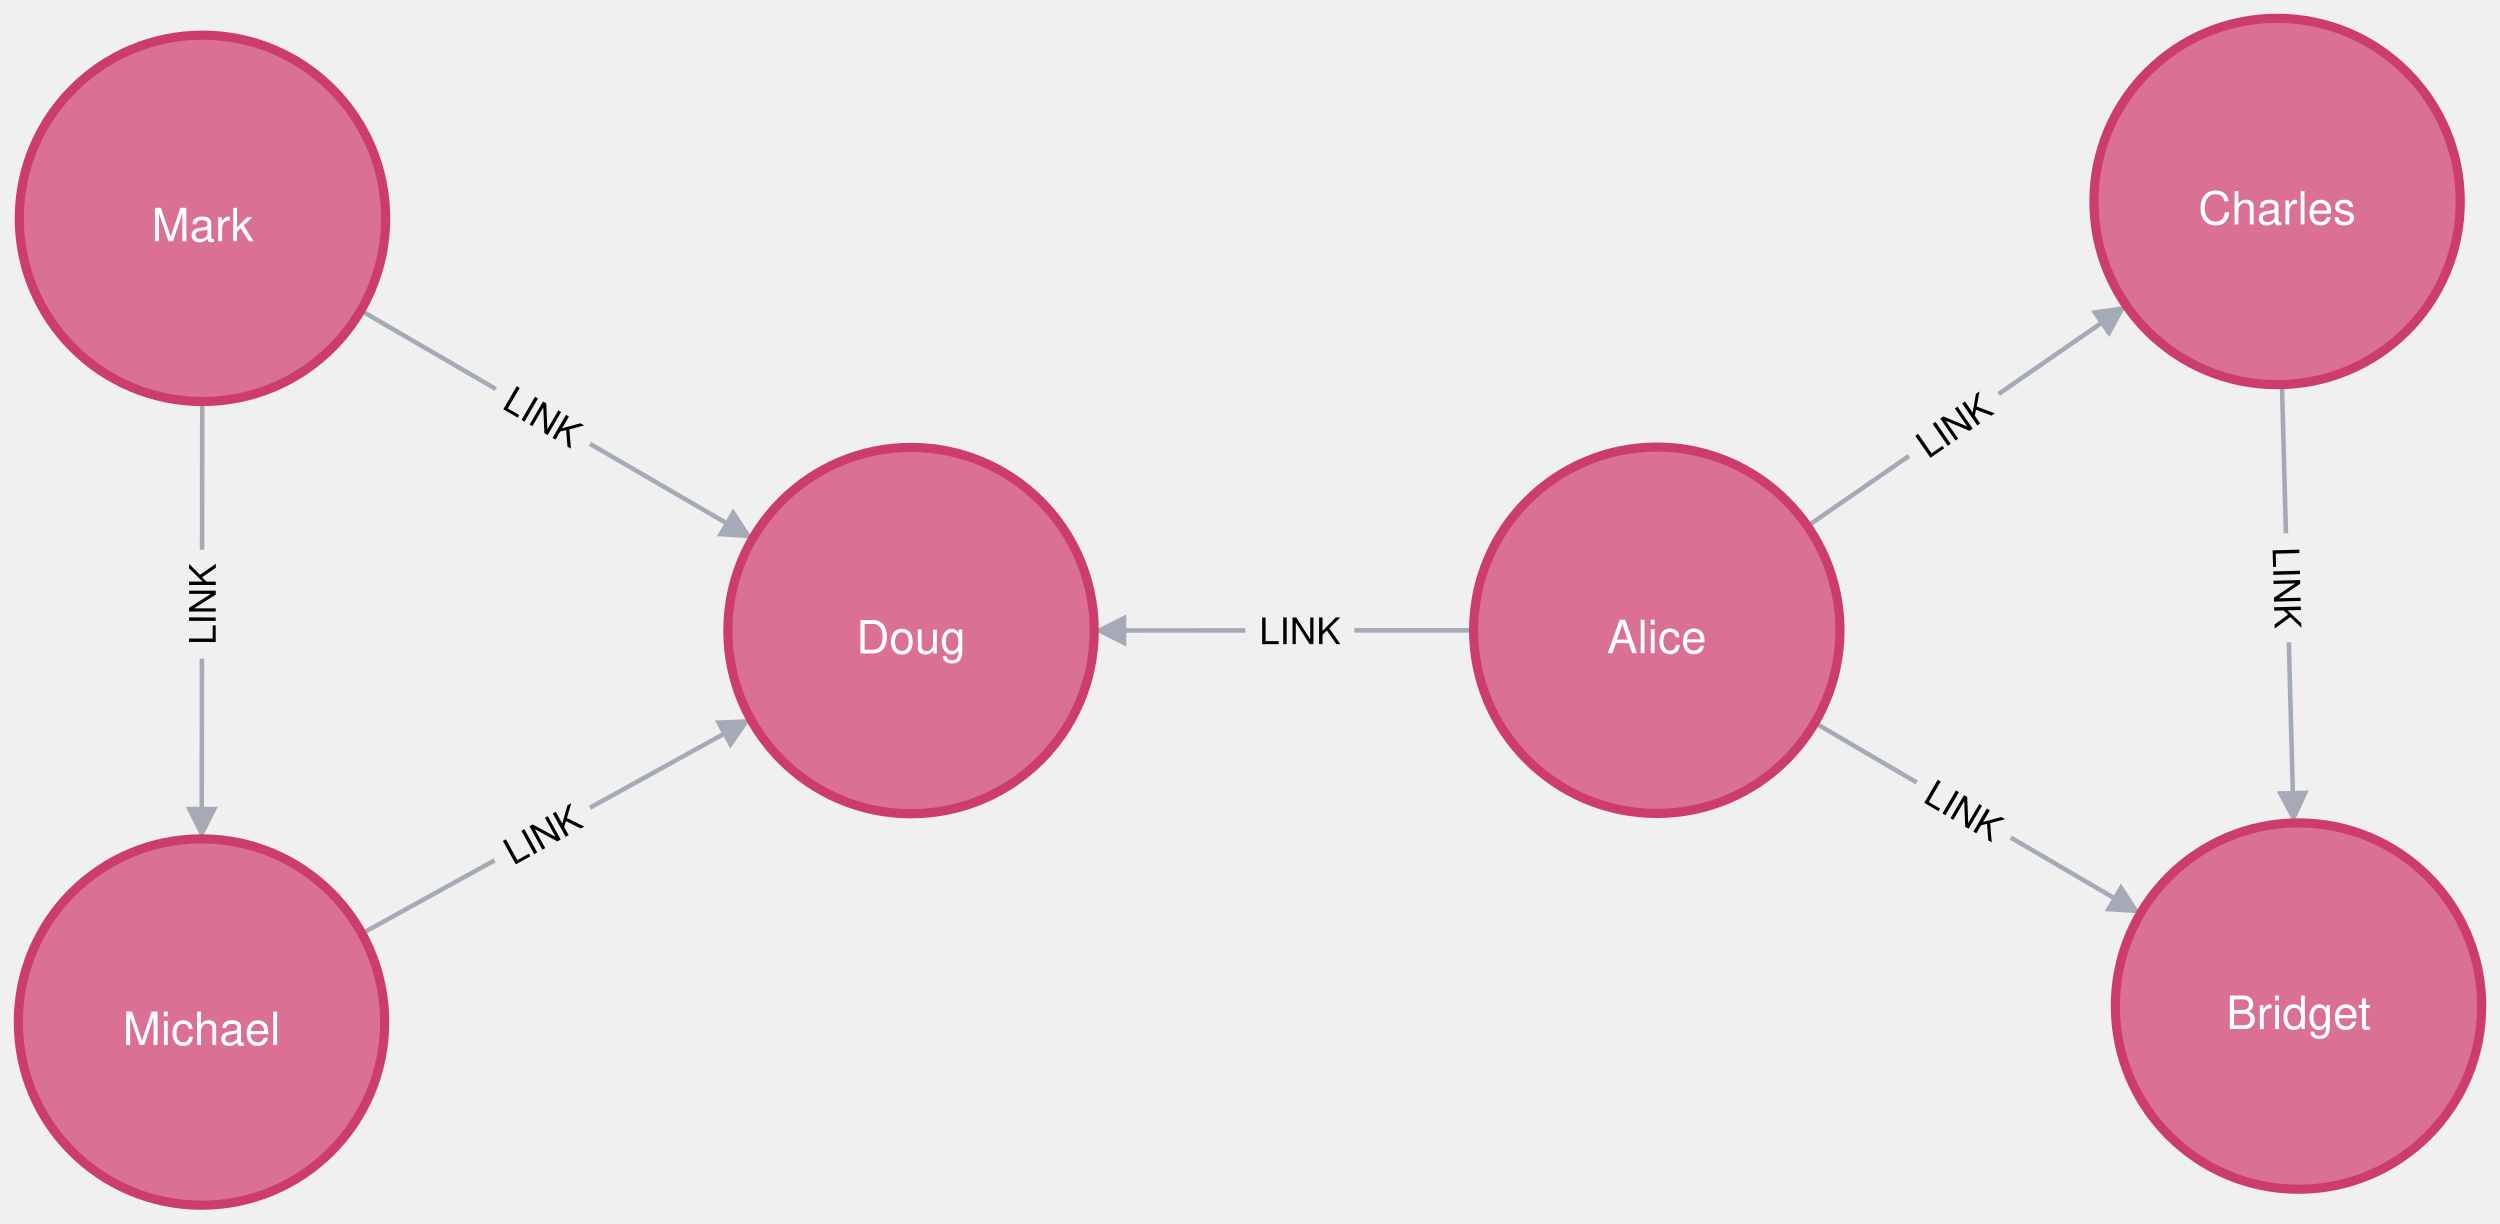
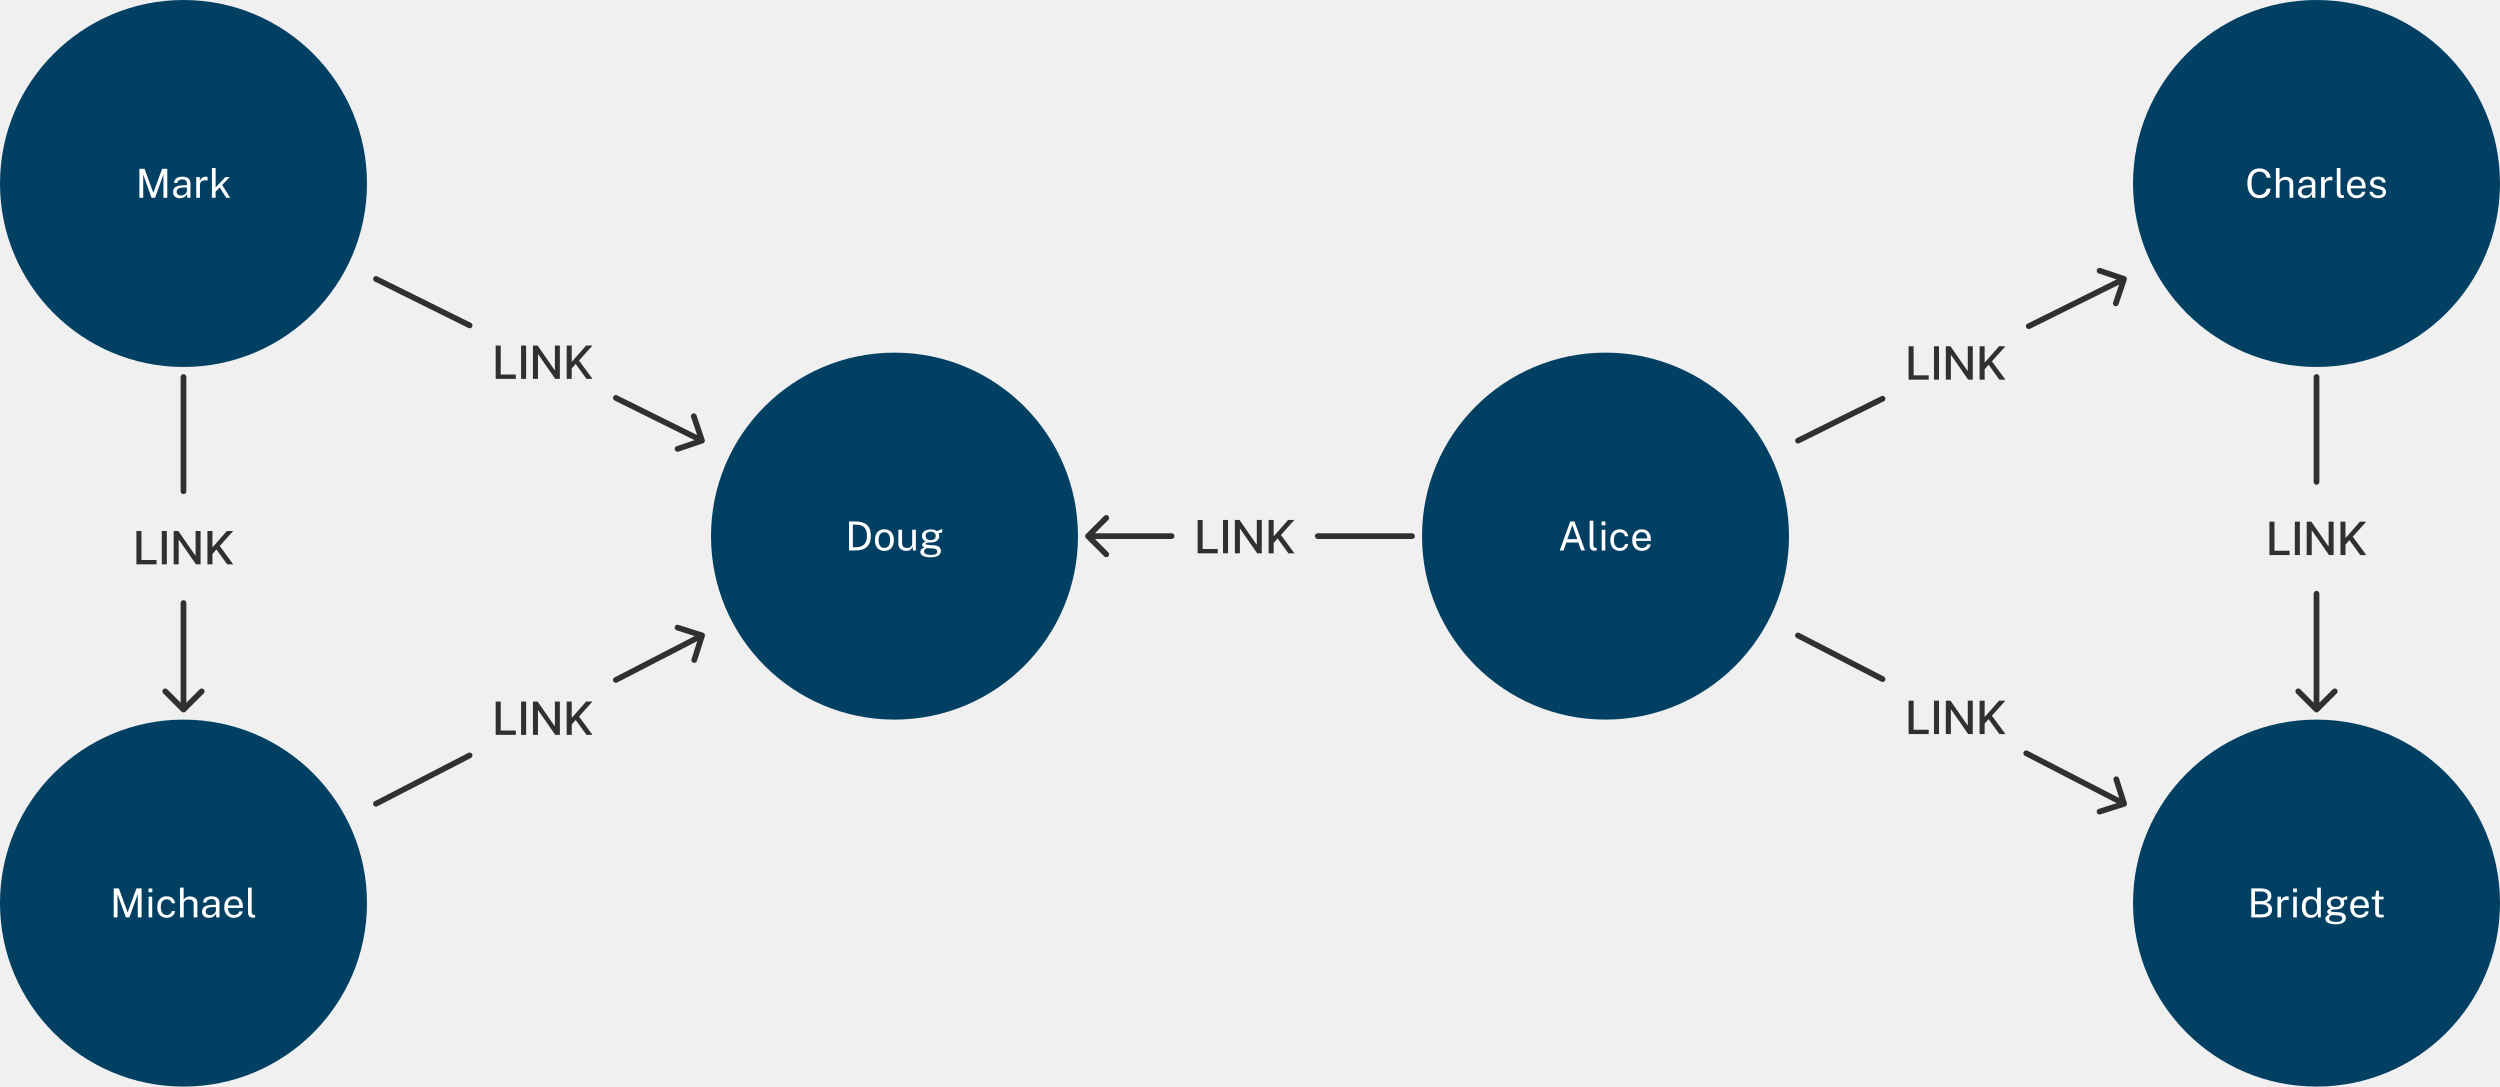
- <svg xmlns="http://www.w3.org/2000/svg" width="545.931" height="267.185" viewBox="-349.132 -118.636 545.931 267.185">
-   <g class="layer relationships">
-     <g class="relationship" transform="translate(12.6634 18.99696) rotate(390.354)">
-       <path class="b-outline" fill="#A5ABB6" stroke="none" d="M 40 0.5 L 65.806 0.5 L 65.806 -0.5 L 40 -0.5 Z M 89.591 0.5 L 115.397 0.5 L 115.397 3.5 L 122.397 0 L 115.397 -3.5 L 115.397 -0.5 L 89.591 -0.5 Z" />
-       <text text-anchor="middle" pointer-events="none" font-size="8px" fill="#000000" x="77.698" y="3" font-family="Helvetica Neue, Helvetica, Arial, sans-serif">LINK</text>
-     </g>
-     <g class="relationship" transform="translate(12.6634 18.99696) rotate(325.3464)">
-       <path class="b-outline" fill="#A5ABB6" stroke="none" d="M 40 0.5 L 66.942 0.5 L 66.942 -0.5 L 40 -0.5 Z M 90.727 0.5 L 117.669 0.5 L 117.669 3.5 L 124.669 0 L 117.669 -3.5 L 117.669 -0.5 L 90.727 -0.5 Z" />
-       <text text-anchor="middle" pointer-events="none" font-size="8px" fill="#000000" x="78.835" y="3" font-family="Helvetica Neue, Helvetica, Arial, sans-serif">LINK</text>
-     </g>
-     <g class="relationship" transform="translate(148.121 -74.63627) rotate(448.4749)">
-       <path class="b-outline" fill="#A5ABB6" stroke="none" d="M 40 0.5 L 72.488 0.5 L 72.488 -0.5 L 40 -0.5 Z M 96.273 0.5 L 128.761 0.5 L 128.761 3.5 L 135.761 0 L 128.761 -3.5 L 128.761 -0.5 L 96.273 -0.5 Z" />
-       <text text-anchor="middle" pointer-events="none" font-size="8px" fill="#000000" x="84.381" y="3" font-family="Helvetica Neue, Helvetica, Arial, sans-serif">LINK</text>
-     </g>
-     <g class="relationship" transform="translate(12.6634 18.99696) rotate(539.9765)">
-       <path class="b-outline" fill="#A5ABB6" stroke="none" d="M 40 0.5 L 66.032 0.5 L 66.032 -0.5 L 40 -0.5 Z M 89.817 0.5 L 115.849 0.5 L 115.849 3.5 L 122.849 0 L 115.849 -3.5 L 115.849 -0.5 L 89.817 -0.5 Z" />
-       <text text-anchor="middle" pointer-events="none" font-size="8px" fill="#000000" x="77.925" y="3" transform="rotate(180 77.92456 0)" font-family="Helvetica Neue, Helvetica, Arial, sans-serif">LINK</text>
-     </g>
-     <g class="relationship" transform="translate(-304.9166 -70.95548) rotate(390.19)">
-       <path class="b-outline" fill="#A5ABB6" stroke="none" d="M 40 0.5 L 74.113 0.5 L 74.113 -0.5 L 40 -0.5 Z M 97.898 0.5 L 132.012 0.5 L 132.012 3.5 L 139.012 0 L 132.012 -3.5 L 132.012 -0.5 L 97.898 -0.5 Z" />
-       <text text-anchor="middle" pointer-events="none" font-size="8px" fill="#000000" x="86.006" y="3" font-family="Helvetica Neue, Helvetica, Arial, sans-serif">LINK</text>
-     </g>
-     <g class="relationship" transform="translate(-304.9166 -70.95548) rotate(450.0705)">
-       <path class="b-outline" fill="#A5ABB6" stroke="none" d="M 40 0.5 L 72.36 0.5 L 72.36 -0.5 L 40 -0.5 Z M 96.145 0.5 L 128.505 0.5 L 128.505 3.5 L 135.505 0 L 128.505 -3.5 L 128.505 -0.5 L 96.145 -0.5 Z" />
-       <text text-anchor="middle" pointer-events="none" font-size="8px" fill="#000000" x="84.252" y="3" transform="rotate(180 84.25241 0)" font-family="Helvetica Neue, Helvetica, Arial, sans-serif">LINK</text>
-     </g>
-     <g class="relationship" transform="translate(-305.1324 104.5492) rotate(331.1141)">
-       <path class="b-outline" fill="#A5ABB6" stroke="none" d="M 40 0.5 L 73.089 0.5 L 73.089 -0.5 L 40 -0.5 Z M 96.875 0.5 L 129.964 0.5 L 129.964 3.5 L 136.964 0 L 129.964 -3.5 L 129.964 -0.5 L 96.875 -0.5 Z" />
-       <text text-anchor="middle" pointer-events="none" font-size="8px" fill="#000000" x="84.982" y="3" font-family="Helvetica Neue, Helvetica, Arial, sans-serif">LINK</text>
-     </g>
-   </g>
-   <g class="layer nodes">
-     <g class="node" aria-label="graph-node0" transform="translate(12.6634,18.99696)">
-       <circle class="b-outline" cx="0" cy="0" r="40" fill="#DA7194" stroke="#cc3c6c" stroke-width="2px" />
-       <text class="caption" text-anchor="middle" pointer-events="none" x="0" y="5" font-size="10px" fill="#FFFFFF" font-family="Helvetica Neue, Helvetica, Arial, sans-serif"> Alice</text>
-     </g>
-     <g class="node" aria-label="graph-node1" transform="translate(152.7987,101.0628)">
-       <circle class="b-outline" cx="0" cy="0" r="40" fill="#DA7194" stroke="#cc3c6c" stroke-width="2px" />
-       <text class="caption" text-anchor="middle" pointer-events="none" x="0" y="5" font-size="10px" fill="#FFFFFF" font-family="Helvetica Neue, Helvetica, Arial, sans-serif"> Bridget</text>
-     </g>
-     <g class="node" aria-label="graph-node2" transform="translate(148.121,-74.63627)">
-       <circle class="b-outline" cx="0" cy="0" r="40" fill="#DA7194" stroke="#cc3c6c" stroke-width="2px" />
-       <text class="caption" text-anchor="middle" pointer-events="none" x="0" y="5" font-size="10px" fill="#FFFFFF" font-family="Helvetica Neue, Helvetica, Arial, sans-serif"> Charles</text>
-     </g>
-     <g class="node" aria-label="graph-node3" transform="translate(-150.1857,19.06387)">
-       <circle class="b-outline" cx="0" cy="0" r="40" fill="#DA7194" stroke="#cc3c6c" stroke-width="2px" />
-       <text class="caption" text-anchor="middle" pointer-events="none" x="0" y="5" font-size="10px" fill="#FFFFFF" font-family="Helvetica Neue, Helvetica, Arial, sans-serif"> Doug</text>
-     </g>
-     <g class="node" aria-label="graph-node4" transform="translate(-304.9166,-70.95548)">
-       <circle class="b-outline" cx="0" cy="0" r="40" fill="#DA7194" stroke="#cc3c6c" stroke-width="2px" />
-       <text class="caption" text-anchor="middle" pointer-events="none" x="0" y="5" font-size="10px" fill="#FFFFFF" font-family="Helvetica Neue, Helvetica, Arial, sans-serif"> Mark</text>
-     </g>
-     <g class="node" aria-label="graph-node5" transform="translate(-305.1324,104.5492)">
-       <circle class="b-outline" cx="0" cy="0" r="40" fill="#DA7194" stroke="#cc3c6c" stroke-width="2px" />
-       <text class="caption" text-anchor="middle" pointer-events="none" x="0" y="5" font-size="10px" fill="#FFFFFF" font-family="Helvetica Neue, Helvetica, Arial, sans-serif"> Michael</text>
-     </g>
-   </g>
+ <svg xmlns="http://www.w3.org/2000/svg" width="872" height="379" viewBox="0 0 872 379" fill="none">
+   <path d="M248 187C248 151.654 276.654 123 312 123C347.346 123 376 151.654 376 187C376 222.346 347.346 251 312 251C276.654 251 248 222.346 248 187Z" fill="#014063" />
+   <path d="M296.138 192V181.878C296.17 181.878 296.268 181.88 296.432 181.885C296.6 181.885 296.803 181.885 297.041 181.885C297.279 181.88 297.526 181.88 297.783 181.885C298.039 181.885 298.275 181.887 298.49 181.892C299.731 181.911 300.737 182.114 301.507 182.501C302.281 182.884 302.848 183.441 303.208 184.174C303.572 184.907 303.754 185.807 303.754 186.876C303.754 187.996 303.558 188.936 303.166 189.697C302.778 190.458 302.186 191.032 301.388 191.419C300.594 191.806 299.584 192 298.357 192H296.138ZM297.468 190.887H298.357C299.192 190.887 299.911 190.759 300.513 190.502C301.115 190.241 301.577 189.818 301.899 189.235C302.225 188.652 302.389 187.872 302.389 186.897C302.389 185.922 302.23 185.149 301.913 184.58C301.6 184.011 301.147 183.605 300.555 183.362C299.962 183.115 299.248 182.991 298.413 182.991H297.468V190.887ZM308.477 192.14C307.809 192.14 307.226 191.998 306.727 191.713C306.232 191.424 305.847 191.001 305.572 190.446C305.296 189.891 305.159 189.212 305.159 188.409C305.159 187.653 305.287 186.99 305.544 186.421C305.8 185.852 306.176 185.411 306.671 185.098C307.165 184.781 307.77 184.622 308.484 184.622C309.151 184.622 309.73 184.769 310.22 185.063C310.71 185.352 311.09 185.779 311.361 186.344C311.636 186.909 311.774 187.597 311.774 188.409C311.774 189.146 311.648 189.795 311.396 190.355C311.144 190.915 310.773 191.354 310.283 191.671C309.797 191.984 309.195 192.14 308.477 192.14ZM308.484 191.118C308.913 191.118 309.277 191.008 309.576 190.789C309.874 190.57 310.101 190.255 310.255 189.844C310.413 189.433 310.493 188.946 310.493 188.381C310.493 187.863 310.423 187.399 310.283 186.988C310.147 186.573 309.933 186.244 309.639 186.001C309.345 185.758 308.96 185.637 308.484 185.637C308.045 185.637 307.674 185.747 307.371 185.966C307.067 186.181 306.836 186.493 306.678 186.904C306.524 187.315 306.447 187.807 306.447 188.381C306.447 188.89 306.514 189.352 306.65 189.767C306.79 190.182 307.009 190.511 307.308 190.754C307.611 190.997 308.003 191.118 308.484 191.118ZM316.127 192.14C315.749 192.135 315.392 192.082 315.056 191.979C314.725 191.872 314.431 191.715 314.174 191.51C313.918 191.305 313.715 191.05 313.565 190.747C313.421 190.439 313.348 190.082 313.348 189.676V184.762H314.643V189.543C314.643 190.014 314.788 190.397 315.077 190.691C315.371 190.985 315.812 191.132 316.4 191.132C316.932 191.132 317.359 190.994 317.681 190.719C318.008 190.439 318.171 190.024 318.171 189.473V184.762H319.459V192H318.43L318.297 190.614C318.209 190.978 318.057 191.272 317.842 191.496C317.632 191.72 317.378 191.886 317.079 191.993C316.785 192.096 316.468 192.145 316.127 192.14ZM324.62 194.394C323.486 194.394 322.602 194.228 321.967 193.897C321.333 193.57 321.015 193.101 321.015 192.49C321.015 192.229 321.076 192.007 321.197 191.825C321.319 191.638 321.463 191.484 321.631 191.363C321.799 191.242 321.956 191.146 322.1 191.076C322.245 191.001 322.341 190.948 322.387 190.915C322.303 190.868 322.203 190.81 322.086 190.74C321.97 190.67 321.865 190.577 321.771 190.46C321.683 190.343 321.638 190.192 321.638 190.005C321.638 189.776 321.746 189.566 321.96 189.375C322.175 189.184 322.495 189.041 322.919 188.948C322.495 188.733 322.163 188.449 321.925 188.094C321.687 187.739 321.568 187.354 321.568 186.939C321.568 186.472 321.694 186.066 321.946 185.721C322.198 185.376 322.56 185.112 323.031 184.93C323.503 184.743 324.065 184.65 324.718 184.65C325.19 184.65 325.584 184.706 325.901 184.818C326.223 184.925 326.522 185.079 326.797 185.28C326.872 185.247 326.991 185.198 327.154 185.133C327.318 185.063 327.495 184.988 327.686 184.909C327.882 184.83 328.064 184.755 328.232 184.685C328.405 184.61 328.543 184.554 328.645 184.517L328.638 185.714L327.371 185.952C327.446 186.101 327.504 186.265 327.546 186.442C327.588 186.619 327.609 186.785 327.609 186.939C327.609 187.364 327.497 187.749 327.273 188.094C327.054 188.439 326.72 188.715 326.272 188.92C325.824 189.125 325.264 189.228 324.592 189.228C324.536 189.228 324.464 189.228 324.375 189.228C324.291 189.223 324.219 189.219 324.158 189.214C323.664 189.228 323.323 189.284 323.136 189.382C322.954 189.475 322.863 189.58 322.863 189.697C322.863 189.832 322.968 189.926 323.178 189.977C323.388 190.028 323.743 190.073 324.242 190.11C324.424 190.119 324.648 190.131 324.914 190.145C325.185 190.159 325.486 190.178 325.817 190.201C326.573 190.248 327.157 190.441 327.567 190.782C327.978 191.123 328.183 191.582 328.183 192.161C328.183 192.819 327.889 193.356 327.301 193.771C326.718 194.186 325.824 194.394 324.62 194.394ZM324.851 193.561C325.519 193.561 326.03 193.461 326.384 193.26C326.744 193.059 326.923 192.756 326.923 192.35C326.923 192.061 326.814 191.825 326.594 191.643C326.375 191.456 326.044 191.349 325.6 191.321L323.57 191.188C323.388 191.179 323.199 191.225 323.003 191.328C322.807 191.426 322.642 191.564 322.506 191.741C322.371 191.918 322.303 192.119 322.303 192.343C322.303 192.726 322.511 193.024 322.926 193.239C323.342 193.454 323.983 193.561 324.851 193.561ZM324.634 188.395C325.152 188.395 325.57 188.274 325.887 188.031C326.209 187.788 326.37 187.429 326.37 186.953C326.37 186.463 326.209 186.09 325.887 185.833C325.57 185.576 325.152 185.448 324.634 185.448C324.102 185.448 323.673 185.579 323.346 185.84C323.024 186.097 322.863 186.468 322.863 186.953C322.863 187.41 323.017 187.765 323.325 188.017C323.638 188.269 324.074 188.395 324.634 188.395Z" fill="white" />
+   <path d="M496 187C496 151.654 524.654 123 560 123C595.346 123 624 151.654 624 187C624 222.346 595.346 251 560 251C524.654 251 496 222.346 496 187Z" fill="#014063" />
+   <path d="M544.045 192L547.706 181.878H549.169L552.83 192H551.507L550.513 189.228H546.362L545.361 192H544.045ZM546.705 188.038H550.156L548.434 183.145L546.705 188.038ZM556.301 192.091C555.909 192.091 555.592 192.037 555.349 191.93C555.111 191.823 554.927 191.678 554.796 191.496C554.67 191.314 554.584 191.106 554.537 190.873C554.495 190.635 554.474 190.39 554.474 190.138V181.598H555.748V190.012C555.748 190.376 555.818 190.649 555.958 190.831C556.103 191.013 556.304 191.113 556.56 191.132L556.952 191.139V191.979C556.845 192.012 556.733 192.037 556.616 192.056C556.5 192.079 556.395 192.091 556.301 192.091ZM558.679 192V184.762H559.932V192H558.679ZM558.644 183.229V181.885H559.967V183.229H558.644ZM565.015 192.14C564.362 192.14 563.783 191.998 563.279 191.713C562.78 191.428 562.388 191.008 562.103 190.453C561.823 189.898 561.683 189.216 561.683 188.409C561.683 187.653 561.812 186.993 562.068 186.428C562.33 185.859 562.708 185.415 563.202 185.098C563.702 184.781 564.306 184.622 565.015 184.622C565.533 184.622 565.998 184.722 566.408 184.923C566.824 185.119 567.164 185.399 567.43 185.763C567.696 186.127 567.86 186.556 567.92 187.051H566.772C566.73 186.799 566.632 186.568 566.478 186.358C566.329 186.148 566.131 185.98 565.883 185.854C565.641 185.728 565.354 185.665 565.022 185.665C564.402 185.665 563.895 185.889 563.503 186.337C563.116 186.785 562.922 187.471 562.922 188.395C562.922 189.23 563.1 189.9 563.454 190.404C563.814 190.903 564.341 191.153 565.036 191.153C565.368 191.153 565.657 191.09 565.904 190.964C566.152 190.833 566.35 190.663 566.499 190.453C566.649 190.238 566.744 190.01 566.786 189.767H567.913C567.853 190.252 567.687 190.672 567.416 191.027C567.15 191.382 566.81 191.657 566.394 191.853C565.984 192.044 565.524 192.14 565.015 192.14ZM572.736 192.14C572.064 192.14 571.472 191.993 570.958 191.699C570.445 191.405 570.044 190.983 569.754 190.432C569.465 189.881 569.32 189.221 569.32 188.451C569.32 187.69 569.451 187.023 569.712 186.449C569.974 185.875 570.352 185.427 570.846 185.105C571.346 184.783 571.945 184.622 572.645 184.622C573.327 184.622 573.903 184.769 574.374 185.063C574.846 185.357 575.203 185.772 575.445 186.309C575.693 186.841 575.816 187.473 575.816 188.206V188.682H570.629C570.629 189.139 570.704 189.555 570.853 189.928C571.007 190.297 571.238 190.591 571.546 190.81C571.854 191.029 572.244 191.139 572.715 191.139C573.177 191.139 573.574 191.032 573.905 190.817C574.241 190.602 574.456 190.292 574.549 189.886H575.767C575.683 190.376 575.487 190.789 575.179 191.125C574.876 191.461 574.51 191.715 574.08 191.888C573.656 192.056 573.208 192.14 572.736 192.14ZM570.636 187.807H574.57C574.57 187.392 574.5 187.018 574.36 186.687C574.22 186.351 574.006 186.087 573.716 185.896C573.432 185.7 573.072 185.602 572.638 185.602C572.186 185.602 571.81 185.712 571.511 185.931C571.213 186.146 570.991 186.423 570.846 186.764C570.702 187.1 570.632 187.448 570.636 187.807Z" fill="white" />
+   <path d="M492.5 188C493.052 188 493.5 187.552 493.5 187C493.5 186.448 493.052 186 492.5 186V187V188ZM459.647 186C459.095 186 458.647 186.448 458.647 187C458.647 187.552 459.095 188 459.647 188V187V186ZM408.647 188C409.199 188 409.647 187.552 409.647 187C409.647 186.448 409.199 186 408.647 186V187V188ZM378.793 186.293C378.402 186.683 378.402 187.317 378.793 187.707L385.157 194.071C385.547 194.462 386.181 194.462 386.571 194.071C386.962 193.681 386.962 193.047 386.571 192.657L380.914 187L386.571 181.343C386.962 180.953 386.962 180.319 386.571 179.929C386.181 179.538 385.547 179.538 385.157 179.929L378.793 186.293ZM492.5 187V186H459.647V187V188H492.5V187ZM408.647 187V186H379.5V187V188H408.647V187Z" fill="black" fill-opacity="0.8" />
+   <path d="M417.728 193V181.364H419.484V191.489H424.757V193H417.728ZM428.339 181.364V193H426.584V181.364H428.339ZM440.112 181.364V193H438.499L432.584 184.466H432.476V193H430.72V181.364H432.345L438.266 189.909H438.374V181.364H440.112ZM442.497 193V181.364H444.253V186.92H444.395L449.276 181.364H451.486L446.793 186.602L451.503 193H449.389L445.628 187.801L444.253 189.381V193H442.497Z" fill="black" fill-opacity="0.8" />
+   <path d="M744 315C744 279.654 772.654 251 808 251C843.346 251 872 279.654 872 315C872 350.346 843.346 379 808 379C772.654 379 744 350.346 744 315Z" fill="#014063" />
+   <path d="M785.247 320V309.878H788.502C789.734 309.878 790.665 310.104 791.295 310.557C791.93 311.01 792.247 311.663 792.247 312.517C792.247 313.054 792.107 313.513 791.827 313.896C791.552 314.279 791.066 314.594 790.371 314.841C790.768 314.925 791.101 315.046 791.372 315.205C791.647 315.364 791.867 315.55 792.03 315.765C792.198 315.975 792.317 316.208 792.387 316.465C792.462 316.722 792.499 316.992 792.499 317.277C792.499 318.192 792.172 318.875 791.519 319.328C790.87 319.776 789.9 320 788.607 320H785.247ZM786.542 318.922H788.593C789.438 318.922 790.079 318.784 790.518 318.509C790.961 318.229 791.183 317.8 791.183 317.221C791.183 316.796 791.073 316.453 790.854 316.192C790.639 315.926 790.348 315.732 789.979 315.611C789.61 315.49 789.2 315.429 788.747 315.429H786.542V318.922ZM786.542 314.33H788.747C789.013 314.33 789.277 314.304 789.538 314.253C789.799 314.202 790.04 314.113 790.259 313.987C790.478 313.861 790.656 313.693 790.791 313.483C790.926 313.268 790.994 313 790.994 312.678C790.994 312.09 790.768 311.656 790.315 311.376C789.867 311.091 789.284 310.949 788.565 310.949H786.542V314.33ZM794.374 320V312.762H795.606V314.155C795.727 313.81 795.897 313.525 796.117 313.301C796.336 313.072 796.586 312.902 796.866 312.79C797.15 312.678 797.444 312.622 797.748 312.622C797.855 312.622 797.96 312.629 798.063 312.643C798.165 312.657 798.245 312.68 798.301 312.713V313.966C798.231 313.933 798.14 313.912 798.028 313.903C797.92 313.889 797.829 313.882 797.755 313.882C797.465 313.863 797.195 313.882 796.943 313.938C796.691 313.989 796.469 314.08 796.278 314.211C796.086 314.342 795.935 314.514 795.823 314.729C795.715 314.939 795.662 315.196 795.662 315.499V320H794.374ZM799.877 320V312.762H801.13V320H799.877ZM799.842 311.229V309.885H801.165V311.229H799.842ZM805.94 320.14C804.998 320.14 804.251 319.818 803.7 319.174C803.154 318.53 802.881 317.59 802.881 316.353C802.881 315.602 802.991 314.946 803.21 314.386C803.43 313.826 803.759 313.392 804.197 313.084C804.636 312.776 805.182 312.622 805.835 312.622C806.185 312.622 806.493 312.666 806.759 312.755C807.025 312.844 807.256 312.956 807.452 313.091C807.648 313.226 807.807 313.366 807.928 313.511C808.054 313.656 808.148 313.789 808.208 313.91V309.598H809.517V320H808.523L808.383 318.516C808.337 318.656 808.262 318.819 808.159 319.006C808.057 319.188 807.912 319.368 807.725 319.545C807.543 319.718 807.305 319.86 807.011 319.972C806.717 320.084 806.36 320.14 805.94 320.14ZM806.171 319.146C806.899 319.146 807.42 318.924 807.732 318.481C808.05 318.033 808.208 317.303 808.208 316.29C808.204 315.725 808.134 315.245 807.998 314.848C807.863 314.451 807.648 314.15 807.354 313.945C807.065 313.735 806.678 313.63 806.192 313.63C805.6 313.63 805.117 313.842 804.743 314.267C804.37 314.692 804.183 315.366 804.183 316.29C804.183 317.195 804.351 317.898 804.687 318.397C805.023 318.896 805.518 319.146 806.171 319.146ZM814.687 322.394C813.553 322.394 812.668 322.228 812.034 321.897C811.399 321.57 811.082 321.101 811.082 320.49C811.082 320.229 811.142 320.007 811.264 319.825C811.385 319.638 811.53 319.484 811.698 319.363C811.866 319.242 812.022 319.146 812.167 319.076C812.311 319.001 812.407 318.948 812.454 318.915C812.37 318.868 812.269 318.81 812.153 318.74C812.036 318.67 811.931 318.577 811.838 318.46C811.749 318.343 811.705 318.192 811.705 318.005C811.705 317.776 811.812 317.566 812.027 317.375C812.241 317.184 812.561 317.041 812.986 316.948C812.561 316.733 812.23 316.449 811.992 316.094C811.754 315.739 811.635 315.354 811.635 314.939C811.635 314.472 811.761 314.066 812.013 313.721C812.265 313.376 812.626 313.112 813.098 312.93C813.569 312.743 814.131 312.65 814.785 312.65C815.256 312.65 815.65 312.706 815.968 312.818C816.29 312.925 816.588 313.079 816.864 313.28C816.938 313.247 817.057 313.198 817.221 313.133C817.384 313.063 817.561 312.988 817.753 312.909C817.949 312.83 818.131 312.755 818.299 312.685C818.471 312.61 818.609 312.554 818.712 312.517L818.705 313.714L817.438 313.952C817.512 314.101 817.571 314.265 817.613 314.442C817.655 314.619 817.676 314.785 817.676 314.939C817.676 315.364 817.564 315.749 817.34 316.094C817.12 316.439 816.787 316.715 816.339 316.92C815.891 317.125 815.331 317.228 814.659 317.228C814.603 317.228 814.53 317.228 814.442 317.228C814.358 317.223 814.285 317.219 814.225 317.214C813.73 317.228 813.389 317.284 813.203 317.382C813.021 317.475 812.93 317.58 812.93 317.697C812.93 317.832 813.035 317.926 813.245 317.977C813.455 318.028 813.809 318.073 814.309 318.11C814.491 318.119 814.715 318.131 814.981 318.145C815.251 318.159 815.552 318.178 815.884 318.201C816.64 318.248 817.223 318.441 817.634 318.782C818.044 319.123 818.25 319.582 818.25 320.161C818.25 320.819 817.956 321.356 817.368 321.771C816.784 322.186 815.891 322.394 814.687 322.394ZM814.918 321.561C815.585 321.561 816.096 321.461 816.451 321.26C816.81 321.059 816.99 320.756 816.99 320.35C816.99 320.061 816.88 319.825 816.661 319.643C816.441 319.456 816.11 319.349 815.667 319.321L813.637 319.188C813.455 319.179 813.266 319.225 813.07 319.328C812.874 319.426 812.708 319.564 812.573 319.741C812.437 319.918 812.37 320.119 812.37 320.343C812.37 320.726 812.577 321.024 812.993 321.239C813.408 321.454 814.05 321.561 814.918 321.561ZM814.701 316.395C815.219 316.395 815.636 316.274 815.954 316.031C816.276 315.788 816.437 315.429 816.437 314.953C816.437 314.463 816.276 314.09 815.954 313.833C815.636 313.576 815.219 313.448 814.701 313.448C814.169 313.448 813.739 313.579 813.413 313.84C813.091 314.097 812.93 314.468 812.93 314.953C812.93 315.41 813.084 315.765 813.392 316.017C813.704 316.269 814.141 316.395 814.701 316.395ZM823.177 320.14C822.505 320.14 821.912 319.993 821.399 319.699C820.886 319.405 820.484 318.983 820.195 318.432C819.906 317.881 819.761 317.221 819.761 316.451C819.761 315.69 819.892 315.023 820.153 314.449C820.414 313.875 820.792 313.427 821.287 313.105C821.786 312.783 822.386 312.622 823.086 312.622C823.767 312.622 824.344 312.769 824.815 313.063C825.286 313.357 825.643 313.772 825.886 314.309C826.133 314.841 826.257 315.473 826.257 316.206V316.682H821.07C821.07 317.139 821.145 317.555 821.294 317.928C821.448 318.297 821.679 318.591 821.987 318.81C822.295 319.029 822.685 319.139 823.156 319.139C823.618 319.139 824.015 319.032 824.346 318.817C824.682 318.602 824.897 318.292 824.99 317.886H826.208C826.124 318.376 825.928 318.789 825.62 319.125C825.317 319.461 824.95 319.715 824.521 319.888C824.096 320.056 823.648 320.14 823.177 320.14ZM821.077 315.807H825.011C825.011 315.392 824.941 315.018 824.801 314.687C824.661 314.351 824.446 314.087 824.157 313.896C823.872 313.7 823.513 313.602 823.079 313.602C822.626 313.602 822.251 313.712 821.952 313.931C821.653 314.146 821.432 314.423 821.287 314.764C821.142 315.1 821.072 315.448 821.077 315.807ZM830.372 320.035C829.873 320.035 829.486 319.967 829.21 319.832C828.935 319.697 828.741 319.496 828.629 319.23C828.522 318.964 828.468 318.637 828.468 318.25V313.707H827.292V312.762H828.503L828.818 310.655H829.77V312.755H831.401V313.707H829.77V318.208C829.77 318.465 829.796 318.654 829.847 318.775C829.903 318.892 829.994 318.966 830.12 318.999C830.246 319.032 830.424 319.048 830.652 319.048H831.443V319.916C831.355 319.949 831.219 319.977 831.037 320C830.86 320.023 830.638 320.035 830.372 320.035Z" fill="white" />
+   <path d="M741.194 281.315C741.72 281.147 742.011 280.585 741.843 280.059L739.106 271.485C738.938 270.959 738.376 270.668 737.85 270.836C737.323 271.004 737.033 271.567 737.201 272.093L739.633 279.714L732.012 282.146C731.486 282.314 731.195 282.877 731.363 283.403C731.531 283.929 732.094 284.22 732.62 284.052L741.194 281.315ZM719.916 269.537L720.374 268.649V268.649L719.916 269.537ZM707.635 263.199L708.094 262.31V262.31L707.635 263.199ZM707.205 261.852C706.715 261.598 706.111 261.791 705.858 262.282C705.605 262.773 705.797 263.376 706.288 263.629L706.747 262.74L707.205 261.852ZM656.176 237.765C656.667 238.018 657.27 237.825 657.523 237.335C657.776 236.844 657.584 236.241 657.093 235.987L656.634 236.876L656.176 237.765ZM644.353 230.537L643.895 231.426V231.426L644.353 230.537ZM627.569 220.749C627.078 220.496 626.475 220.688 626.222 221.179C625.968 221.67 626.161 222.273 626.652 222.526L627.11 221.638L627.569 220.749ZM740.89 280.363L741.349 279.474L720.374 268.649L719.916 269.537L719.457 270.426L740.431 281.251L740.89 280.363ZM719.916 269.537L720.374 268.649L708.094 262.31L707.635 263.199L707.177 264.088L719.457 270.426L719.916 269.537ZM707.635 263.199L708.094 262.31L707.205 261.852L706.747 262.74L706.288 263.629L707.177 264.088L707.635 263.199ZM656.634 236.876L657.093 235.987L644.812 229.649L644.353 230.537L643.895 231.426L656.176 237.765L656.634 236.876ZM644.353 230.537L644.812 229.649L627.569 220.749L627.11 221.638L626.652 222.526L643.895 231.426L644.353 230.537Z" fill="black" fill-opacity="0.8" />
+   <path d="M665.716 256.037V244.401H667.471V254.526H672.744V256.037H665.716ZM676.327 244.401V256.037H674.571V244.401H676.327ZM688.1 244.401V256.037H686.486L680.571 247.503H680.463V256.037H678.707V244.401H680.332L686.253 252.946H686.361V244.401H688.1ZM690.485 256.037V244.401H692.24V249.958H692.382L697.263 244.401H699.473L694.78 249.639L699.49 256.037H697.377L693.615 250.838L692.24 252.418V256.037H690.485Z" fill="black" fill-opacity="0.8" />
+   <path d="M744 64C744 28.654 772.654 0 808 0C843.346 0 872 28.654 872 64C872 99.346 843.346 128 808 128C772.654 128 744 99.346 744 64Z" fill="#014063" />
+   <path d="M788.185 69.14C787.275 69.14 786.498 68.932 785.854 68.517C785.215 68.102 784.725 67.504 784.384 66.725C784.048 65.946 783.88 65.005 783.88 63.904C783.88 62.807 784.048 61.874 784.384 61.104C784.72 60.334 785.208 59.748 785.847 59.347C786.491 58.941 787.27 58.738 788.185 58.738C788.899 58.738 789.531 58.887 790.082 59.186C790.633 59.48 791.076 59.874 791.412 60.369C791.748 60.864 791.946 61.407 792.007 62H790.628C790.553 61.603 790.411 61.244 790.201 60.922C789.991 60.6 789.716 60.343 789.375 60.152C789.034 59.961 788.626 59.865 788.15 59.865C787.539 59.865 787.021 60.01 786.596 60.299C786.176 60.584 785.856 61.025 785.637 61.622C785.422 62.219 785.315 62.985 785.315 63.918C785.315 65.327 785.555 66.363 786.036 67.026C786.521 67.684 787.226 68.013 788.15 68.013C788.626 68.013 789.034 67.913 789.375 67.712C789.716 67.511 789.991 67.243 790.201 66.907C790.411 66.571 790.553 66.207 790.628 65.815H792.007C791.956 66.244 791.839 66.66 791.657 67.061C791.48 67.458 791.235 67.812 790.922 68.125C790.609 68.438 790.224 68.685 789.767 68.867C789.314 69.049 788.787 69.14 788.185 69.14ZM793.834 69V58.598H795.094V62.826C795.215 62.625 795.378 62.439 795.584 62.266C795.789 62.089 796.039 61.946 796.333 61.839C796.627 61.727 796.967 61.671 797.355 61.671C797.826 61.671 798.253 61.76 798.636 61.937C799.018 62.11 799.322 62.357 799.546 62.679C799.77 63.001 799.882 63.384 799.882 63.827V69H798.587V64.086C798.587 63.652 798.437 63.318 798.139 63.085C797.845 62.847 797.46 62.728 796.984 62.728C796.662 62.728 796.358 62.782 796.074 62.889C795.789 62.992 795.558 63.15 795.381 63.365C795.208 63.575 795.122 63.843 795.122 64.17V69H793.834ZM803.903 69.14C803.431 69.14 803.016 69.058 802.657 68.895C802.302 68.727 802.022 68.487 801.817 68.174C801.616 67.861 801.516 67.483 801.516 67.04C801.516 66.237 801.796 65.64 802.356 65.248C802.916 64.856 803.814 64.646 805.051 64.618L806.339 64.583V64.016C806.339 63.573 806.206 63.223 805.94 62.966C805.674 62.705 805.263 62.574 804.708 62.574C804.292 62.579 803.926 62.677 803.609 62.868C803.291 63.059 803.088 63.372 803 63.806H801.859C801.887 63.335 802.017 62.938 802.251 62.616C802.489 62.289 802.822 62.042 803.252 61.874C803.681 61.706 804.187 61.622 804.771 61.622C805.401 61.622 805.923 61.711 806.339 61.888C806.759 62.065 807.071 62.327 807.277 62.672C807.487 63.017 807.592 63.442 807.592 63.946V69H806.486L806.388 67.642C806.112 68.207 805.758 68.599 805.324 68.818C804.894 69.033 804.421 69.14 803.903 69.14ZM804.288 68.209C804.535 68.209 804.778 68.165 805.016 68.076C805.258 67.987 805.478 67.868 805.674 67.719C805.874 67.565 806.035 67.395 806.157 67.208C806.278 67.017 806.339 66.821 806.339 66.62V65.381L805.268 65.402C804.712 65.411 804.25 65.467 803.882 65.57C803.513 65.673 803.235 65.834 803.049 66.053C802.862 66.272 802.769 66.559 802.769 66.914C802.769 67.32 802.911 67.637 803.196 67.866C803.48 68.095 803.844 68.209 804.288 68.209ZM809.611 69V61.762H810.843V63.155C810.964 62.81 811.135 62.525 811.354 62.301C811.573 62.072 811.823 61.902 812.103 61.79C812.388 61.678 812.682 61.622 812.985 61.622C813.092 61.622 813.197 61.629 813.3 61.643C813.403 61.657 813.482 61.68 813.538 61.713V62.966C813.468 62.933 813.377 62.912 813.265 62.903C813.158 62.889 813.067 62.882 812.992 62.882C812.703 62.863 812.432 62.882 812.18 62.938C811.928 62.989 811.706 63.08 811.515 63.211C811.324 63.342 811.172 63.514 811.06 63.729C810.953 63.939 810.899 64.196 810.899 64.499V69H809.611ZM816.907 69.091C816.515 69.091 816.197 69.037 815.955 68.93C815.717 68.823 815.532 68.678 815.402 68.496C815.276 68.314 815.189 68.106 815.143 67.873C815.101 67.635 815.08 67.39 815.08 67.138V58.598H816.354V67.012C816.354 67.376 816.424 67.649 816.564 67.831C816.708 68.013 816.909 68.113 817.166 68.132L817.558 68.139V68.979C817.45 69.012 817.338 69.037 817.222 69.056C817.105 69.079 817 69.091 816.907 69.091ZM822.035 69.14C821.363 69.14 820.771 68.993 820.257 68.699C819.744 68.405 819.343 67.983 819.053 67.432C818.764 66.881 818.619 66.221 818.619 65.451C818.619 64.69 818.75 64.023 819.011 63.449C819.273 62.875 819.651 62.427 820.145 62.105C820.645 61.783 821.244 61.622 821.944 61.622C822.626 61.622 823.202 61.769 823.673 62.063C824.145 62.357 824.502 62.772 824.744 63.309C824.992 63.841 825.115 64.473 825.115 65.206V65.682H819.928C819.928 66.139 820.003 66.555 820.152 66.928C820.306 67.297 820.537 67.591 820.845 67.81C821.153 68.029 821.543 68.139 822.014 68.139C822.476 68.139 822.873 68.032 823.204 67.817C823.54 67.602 823.755 67.292 823.848 66.886H825.066C824.982 67.376 824.786 67.789 824.478 68.125C824.175 68.461 823.809 68.715 823.379 68.888C822.955 69.056 822.507 69.14 822.035 69.14ZM819.935 64.807H823.869C823.869 64.392 823.799 64.018 823.659 63.687C823.519 63.351 823.305 63.087 823.015 62.896C822.731 62.7 822.371 62.602 821.937 62.602C821.485 62.602 821.109 62.712 820.81 62.931C820.512 63.146 820.29 63.423 820.145 63.764C820.001 64.1 819.931 64.448 819.935 64.807ZM829.469 69.14C828.965 69.14 828.496 69.063 828.062 68.909C827.633 68.75 827.276 68.505 826.991 68.174C826.706 67.838 826.529 67.411 826.459 66.893H827.635C827.696 67.178 827.812 67.416 827.985 67.607C828.158 67.794 828.37 67.936 828.622 68.034C828.879 68.127 829.159 68.174 829.462 68.174C829.952 68.174 830.346 68.083 830.645 67.901C830.944 67.719 831.093 67.439 831.093 67.061C831.093 66.795 831.014 66.583 830.855 66.424C830.701 66.261 830.458 66.142 830.127 66.067L828.629 65.696C828.046 65.556 827.579 65.337 827.229 65.038C826.884 64.739 826.709 64.322 826.704 63.785C826.704 63.36 826.807 62.987 827.012 62.665C827.217 62.343 827.523 62.089 827.929 61.902C828.34 61.715 828.851 61.622 829.462 61.622C830.251 61.622 830.885 61.799 831.366 62.154C831.847 62.504 832.099 63.02 832.122 63.701H830.974C830.927 63.356 830.773 63.083 830.512 62.882C830.251 62.677 829.896 62.574 829.448 62.574C828.991 62.574 828.615 62.667 828.321 62.854C828.032 63.036 827.887 63.321 827.887 63.708C827.887 63.965 827.99 64.168 828.195 64.317C828.405 64.462 828.708 64.583 829.105 64.681L830.561 65.045C830.892 65.134 831.168 65.25 831.387 65.395C831.606 65.54 831.779 65.701 831.905 65.878C832.031 66.055 832.12 66.242 832.171 66.438C832.227 66.629 832.255 66.814 832.255 66.991C832.255 67.434 832.145 67.817 831.926 68.139C831.707 68.456 831.389 68.704 830.974 68.881C830.559 69.054 830.057 69.14 829.469 69.14Z" fill="white" />
+   <path d="M741.812 97.616C741.989 97.093 741.707 96.526 741.184 96.349L732.655 93.476C732.132 93.299 731.564 93.581 731.388 94.104C731.212 94.627 731.493 95.195 732.016 95.371L739.598 97.925L737.043 105.506C736.867 106.03 737.148 106.597 737.672 106.773C738.195 106.95 738.762 106.668 738.939 106.145L741.812 97.616ZM721.453 106.925L721.897 107.82V107.82L721.453 106.925ZM707.191 112.882C706.696 113.127 706.494 113.727 706.74 114.222C706.985 114.717 707.585 114.919 708.08 114.673L707.635 113.777L707.191 112.882ZM657.08 139.968C657.575 139.722 657.777 139.122 657.531 138.628C657.286 138.133 656.686 137.931 656.191 138.176L656.635 139.072L657.08 139.968ZM655.74 139.516L655.295 138.62V138.62L655.74 139.516ZM642.818 145.925L643.263 146.82V146.82L642.818 145.925ZM626.691 152.807C626.197 153.052 625.994 153.652 626.24 154.147C626.485 154.642 627.085 154.844 627.58 154.599L627.136 153.703L626.691 152.807ZM740.865 97.297L740.42 96.401L721.008 106.029L721.453 106.925L721.897 107.82L741.309 98.193L740.865 97.297ZM721.453 106.925L721.008 106.029L707.191 112.882L707.635 113.777L708.08 114.673L721.897 107.82L721.453 106.925ZM656.635 139.072L656.191 138.176L655.295 138.62L655.74 139.516L656.184 140.412L657.08 139.968L656.635 139.072ZM655.74 139.516L655.295 138.62L642.374 145.029L642.818 145.925L643.263 146.82L656.184 140.412L655.74 139.516ZM642.818 145.925L642.374 145.029L626.691 152.807L627.136 153.703L627.58 154.599L643.263 146.82L642.818 145.925Z" fill="black" fill-opacity="0.8" />
+   <path d="M665.717 132.425V120.788H667.472V130.913H672.745V132.425H665.717ZM676.328 120.788V132.425H674.572V120.788H676.328ZM688.101 120.788V132.425H686.487L680.572 123.891H680.464V132.425H678.708V120.788H680.333L686.254 129.334H686.362V120.788H688.101ZM690.486 132.425V120.788H692.241V126.345H692.383L697.264 120.788H699.474L694.781 126.027L699.491 132.425H697.378L693.616 127.226L692.241 128.805V132.425H690.486Z" fill="black" fill-opacity="0.8" />
+   <path d="M807.293 248.207C807.683 248.598 808.317 248.598 808.707 248.207L815.071 241.843C815.462 241.453 815.462 240.819 815.071 240.429C814.681 240.038 814.047 240.038 813.657 240.429L808 246.086L802.343 240.429C801.953 240.038 801.319 240.038 800.929 240.429C800.538 240.819 800.538 241.453 800.929 241.843L807.293 248.207ZM809 207.098C809 206.546 808.552 206.098 808 206.098C807.448 206.098 807 206.546 807 207.098H808H809ZM807 168.098C807 168.65 807.448 169.098 808 169.098C808.552 169.098 809 168.65 809 168.098H808H807ZM809 131.5C809 130.948 808.552 130.5 808 130.5C807.448 130.5 807 130.948 807 131.5H808H809ZM808 247.5H809V207.098H808H807V247.5H808ZM808 168.098H809V131.5H808H807V168.098H808Z" fill="black" fill-opacity="0.8" />
+   <path d="M791.581 193.598V181.962H793.337V192.087H798.61V193.598H791.581ZM802.192 181.962V193.598H800.437V181.962H802.192ZM813.965 181.962V193.598H812.352L806.437 185.064H806.329V193.598H804.573V181.962H806.198L812.119 190.507H812.227V181.962H813.965ZM816.35 193.598V181.962H818.106V187.519H818.248L823.129 181.962H825.339L820.646 187.2L825.356 193.598H823.242L819.481 188.399L818.106 189.979V193.598H816.35Z" fill="black" fill-opacity="0.8" />
+   <path d="M0 315C0 279.654 28.654 251 64 251C99.346 251 128 279.654 128 315C128 350.346 99.346 379 64 379C28.654 379 0 350.346 0 315Z" fill="#014063" />
+   <path d="M39.668 320V309.878H41.46L44.512 318.236L47.606 309.878H49.391V320H48.054V311.817L45.121 320H43.91L40.998 311.894V320H39.668ZM51.837 320V312.762H53.09V320H51.837ZM51.802 311.229V309.885H53.125V311.229H51.802ZM58.173 320.14C57.52 320.14 56.941 319.998 56.437 319.713C55.938 319.428 55.546 319.008 55.261 318.453C54.981 317.898 54.841 317.216 54.841 316.409C54.841 315.653 54.97 314.993 55.226 314.428C55.488 313.859 55.866 313.415 56.36 313.098C56.86 312.781 57.464 312.622 58.173 312.622C58.691 312.622 59.156 312.722 59.566 312.923C59.982 313.119 60.322 313.399 60.588 313.763C60.854 314.127 61.018 314.556 61.078 315.051H59.93C59.888 314.799 59.79 314.568 59.636 314.358C59.487 314.148 59.289 313.98 59.041 313.854C58.799 313.728 58.512 313.665 58.18 313.665C57.56 313.665 57.053 313.889 56.661 314.337C56.274 314.785 56.08 315.471 56.08 316.395C56.08 317.23 56.258 317.9 56.612 318.404C56.972 318.903 57.499 319.153 58.194 319.153C58.526 319.153 58.815 319.09 59.062 318.964C59.31 318.833 59.508 318.663 59.657 318.453C59.807 318.238 59.902 318.01 59.944 317.767H61.071C61.011 318.252 60.845 318.672 60.574 319.027C60.308 319.382 59.968 319.657 59.552 319.853C59.142 320.044 58.682 320.14 58.173 320.14ZM62.795 320V309.598H64.055V313.826C64.176 313.625 64.339 313.439 64.545 313.266C64.75 313.089 65 312.946 65.294 312.839C65.588 312.727 65.928 312.671 66.316 312.671C66.787 312.671 67.214 312.76 67.597 312.937C67.979 313.11 68.283 313.357 68.507 313.679C68.731 314.001 68.843 314.384 68.843 314.827V320H67.548V315.086C67.548 314.652 67.398 314.318 67.1 314.085C66.806 313.847 66.421 313.728 65.945 313.728C65.623 313.728 65.319 313.782 65.035 313.889C64.75 313.992 64.519 314.15 64.342 314.365C64.169 314.575 64.083 314.843 64.083 315.17V320H62.795ZM72.864 320.14C72.392 320.14 71.977 320.058 71.618 319.895C71.263 319.727 70.983 319.487 70.778 319.174C70.577 318.861 70.477 318.483 70.477 318.04C70.477 317.237 70.757 316.64 71.317 316.248C71.877 315.856 72.775 315.646 74.012 315.618L75.3 315.583V315.016C75.3 314.573 75.167 314.223 74.901 313.966C74.635 313.705 74.224 313.574 73.669 313.574C73.253 313.579 72.887 313.677 72.57 313.868C72.252 314.059 72.049 314.372 71.961 314.806H70.82C70.848 314.335 70.978 313.938 71.212 313.616C71.45 313.289 71.783 313.042 72.213 312.874C72.642 312.706 73.148 312.622 73.732 312.622C74.362 312.622 74.884 312.711 75.3 312.888C75.72 313.065 76.032 313.327 76.238 313.672C76.448 314.017 76.553 314.442 76.553 314.946V320H75.447L75.349 318.642C75.073 319.207 74.719 319.599 74.285 319.818C73.855 320.033 73.382 320.14 72.864 320.14ZM73.249 319.209C73.496 319.209 73.739 319.165 73.977 319.076C74.219 318.987 74.439 318.868 74.635 318.719C74.835 318.565 74.996 318.395 75.118 318.208C75.239 318.017 75.3 317.821 75.3 317.62V316.381L74.229 316.402C73.673 316.411 73.211 316.467 72.843 316.57C72.474 316.673 72.196 316.834 72.01 317.053C71.823 317.272 71.73 317.559 71.73 317.914C71.73 318.32 71.872 318.637 72.157 318.866C72.441 319.095 72.805 319.209 73.249 319.209ZM81.631 320.14C80.959 320.14 80.366 319.993 79.853 319.699C79.34 319.405 78.938 318.983 78.649 318.432C78.36 317.881 78.215 317.221 78.215 316.451C78.215 315.69 78.346 315.023 78.607 314.449C78.868 313.875 79.246 313.427 79.741 313.105C80.24 312.783 80.84 312.622 81.54 312.622C82.221 312.622 82.798 312.769 83.269 313.063C83.74 313.357 84.097 313.772 84.34 314.309C84.587 314.841 84.711 315.473 84.711 316.206V316.682H79.524C79.524 317.139 79.599 317.555 79.748 317.928C79.902 318.297 80.133 318.591 80.441 318.81C80.749 319.029 81.139 319.139 81.61 319.139C82.072 319.139 82.469 319.032 82.8 318.817C83.136 318.602 83.351 318.292 83.444 317.886H84.662C84.578 318.376 84.382 318.789 84.074 319.125C83.771 319.461 83.404 319.715 82.975 319.888C82.55 320.056 82.102 320.14 81.631 320.14ZM79.531 315.807H83.465C83.465 315.392 83.395 315.018 83.255 314.687C83.115 314.351 82.9 314.087 82.611 313.896C82.326 313.7 81.967 313.602 81.533 313.602C81.08 313.602 80.705 313.712 80.406 313.931C80.107 314.146 79.886 314.423 79.741 314.764C79.596 315.1 79.526 315.448 79.531 315.807ZM88.329 320.091C87.937 320.091 87.619 320.037 87.377 319.93C87.139 319.823 86.954 319.678 86.824 319.496C86.698 319.314 86.611 319.106 86.565 318.873C86.523 318.635 86.502 318.39 86.502 318.138V309.598H87.776V318.012C87.776 318.376 87.846 318.649 87.986 318.831C88.13 319.013 88.331 319.113 88.588 319.132L88.98 319.139V319.979C88.872 320.012 88.76 320.037 88.644 320.056C88.527 320.079 88.422 320.091 88.329 320.091Z" fill="white" />
+   <path d="M0 64C0 28.654 28.654 0 64 0C99.346 0 128 28.654 128 64C128 99.346 99.346 128 64 128C28.654 128 0 99.346 0 64Z" fill="#014063" />
+   <path d="M48.623 69V58.878H50.415L53.467 67.236L56.561 58.878H58.346V69H57.009V60.817L54.076 69H52.865L49.953 60.894V69H48.623ZM62.746 69.14C62.275 69.14 61.86 69.058 61.501 68.895C61.146 68.727 60.866 68.487 60.66 68.174C60.46 67.861 60.359 67.483 60.359 67.04C60.359 66.237 60.639 65.64 61.2 65.248C61.76 64.856 62.658 64.646 63.895 64.618L65.183 64.583V64.016C65.183 63.573 65.049 63.223 64.784 62.966C64.517 62.705 64.107 62.574 63.551 62.574C63.136 62.579 62.77 62.677 62.453 62.868C62.135 63.059 61.932 63.372 61.843 63.806H60.703C60.73 63.335 60.861 62.938 61.094 62.616C61.333 62.289 61.666 62.042 62.096 61.874C62.525 61.706 63.031 61.622 63.614 61.622C64.245 61.622 64.767 61.711 65.183 61.888C65.603 62.065 65.915 62.327 66.121 62.672C66.331 63.017 66.436 63.442 66.436 63.946V69H65.329L65.231 67.642C64.956 68.207 64.602 68.599 64.168 68.818C63.738 69.033 63.264 69.14 62.746 69.14ZM63.132 68.209C63.379 68.209 63.621 68.165 63.859 68.076C64.102 67.987 64.322 67.868 64.517 67.719C64.718 67.565 64.879 67.395 65.001 67.208C65.122 67.017 65.183 66.821 65.183 66.62V65.381L64.112 65.402C63.556 65.411 63.094 65.467 62.725 65.57C62.357 65.673 62.079 65.834 61.892 66.053C61.706 66.272 61.612 66.559 61.612 66.914C61.612 67.32 61.755 67.637 62.039 67.866C62.324 68.095 62.688 68.209 63.132 68.209ZM68.455 69V61.762H69.687V63.155C69.808 62.81 69.978 62.525 70.198 62.301C70.417 62.072 70.667 61.902 70.947 61.79C71.231 61.678 71.525 61.622 71.829 61.622C71.936 61.622 72.041 61.629 72.144 61.643C72.246 61.657 72.326 61.68 72.382 61.713V62.966C72.312 62.933 72.221 62.912 72.109 62.903C72.001 62.889 71.91 62.882 71.836 62.882C71.546 62.863 71.276 62.882 71.024 62.938C70.772 62.989 70.55 63.08 70.359 63.211C70.168 63.342 70.016 63.514 69.904 63.729C69.796 63.939 69.743 64.196 69.743 64.499V69H68.455ZM73.924 69V58.598H75.212V65.381L78.614 61.762H80.097L77.487 64.52L80.279 69H78.907L76.639 65.367L75.212 66.844V69H73.924Z" fill="white" />
+   <path d="M63.293 248.207C63.683 248.598 64.317 248.598 64.707 248.207L71.071 241.843C71.462 241.453 71.462 240.819 71.071 240.429C70.68 240.038 70.047 240.038 69.657 240.429L64 246.086L58.343 240.429C57.953 240.038 57.319 240.038 56.929 240.429C56.538 240.819 56.538 241.453 56.929 241.843L63.293 248.207ZM65 210.341C65 209.789 64.552 209.341 64 209.341C63.448 209.341 63 209.789 63 210.341H64H65ZM63 171.341C63 171.893 63.448 172.341 64 172.341C64.552 172.341 65 171.893 65 171.341H64H63ZM65 131.5C65 130.948 64.552 130.5 64 130.5C63.448 130.5 63 130.948 63 131.5H64H65ZM64 247.5H65V210.341H64H63V247.5H64ZM64 171.341H65V131.5H64H63V171.341H64Z" fill="black" fill-opacity="0.8" />
+   <path d="M47.581 196.841V185.204H49.337V195.329H54.61V196.841H47.581ZM58.192 185.204V196.841H56.437V185.204H58.192ZM69.965 185.204V196.841H68.352L62.437 188.307H62.329V196.841H60.573V185.204H62.198L68.119 193.75H68.227V185.204H69.965ZM72.35 196.841V185.204H74.106V190.761H74.248L79.129 185.204H81.339L76.646 190.443L81.356 196.841H79.242L75.481 191.642L74.106 193.222V196.841H72.35Z" fill="black" fill-opacity="0.8" />
+   <path d="M245.184 154.65C245.707 154.474 245.989 153.907 245.812 153.383L242.939 144.855C242.762 144.331 242.195 144.05 241.672 144.226C241.148 144.403 240.867 144.97 241.043 145.493L243.598 153.074L236.016 155.629C235.493 155.805 235.212 156.372 235.388 156.896C235.564 157.419 236.132 157.7 236.655 157.524L245.184 154.65ZM228.632 145.652L228.187 146.548L228.632 145.652ZM215.711 139.243L216.155 138.347V138.347L215.711 139.243ZM215.259 137.903C214.764 137.658 214.164 137.86 213.919 138.355C213.673 138.849 213.876 139.449 214.37 139.695L214.815 138.799L215.259 137.903ZM163.37 114.4C163.865 114.646 164.465 114.444 164.711 113.949C164.956 113.454 164.754 112.854 164.259 112.609L163.815 113.505L163.37 114.4ZM149.997 106.652L150.442 105.756V105.756L149.997 106.652ZM131.58 96.401C131.085 96.156 130.485 96.358 130.24 96.853C129.994 97.347 130.197 97.947 130.691 98.193L131.136 97.297L131.58 96.401ZM244.865 153.703L245.309 152.807L229.076 144.756L228.632 145.652L228.187 146.548L244.42 154.599L244.865 153.703ZM228.632 145.652L229.076 144.756L216.155 138.347L215.711 139.243L215.266 140.139L228.187 146.548L228.632 145.652ZM215.711 139.243L216.155 138.347L215.259 137.903L214.815 138.799L214.37 139.695L215.266 140.139L215.711 139.243ZM163.815 113.505L164.259 112.609L150.442 105.756L149.997 106.652L149.553 107.548L163.37 114.4L163.815 113.505ZM149.997 106.652L150.442 105.756L131.58 96.401L131.136 97.297L130.691 98.193L149.553 107.548L149.997 106.652Z" fill="black" fill-opacity="0.8" />
+   <path d="M172.896 132.152V120.515H174.652V130.64H179.924V132.152H172.896ZM183.507 120.515V132.152H181.751V120.515H183.507ZM195.28 120.515V132.152H193.666L187.751 123.618H187.643V132.152H185.888V120.515H187.513L193.433 129.061H193.541V120.515H195.28ZM197.665 132.152V120.515H199.42V126.072H199.563L204.443 120.515H206.653L201.96 125.754L206.67 132.152H204.557L200.795 126.953L199.42 128.533V132.152H197.665Z" fill="black" fill-opacity="0.8" />
+   <path d="M245.843 221.942C246.011 221.416 245.72 220.853 245.194 220.685L236.62 217.949C236.094 217.781 235.531 218.071 235.363 218.597C235.195 219.123 235.486 219.686 236.012 219.854L243.633 222.286L241.201 229.908C241.033 230.434 241.323 230.996 241.85 231.164C242.376 231.332 242.938 231.042 243.106 230.516L245.843 221.942ZM227.096 230.821L227.555 231.71V231.71L227.096 230.821ZM214.356 236.272C213.866 236.525 213.673 237.128 213.926 237.619C214.18 238.11 214.783 238.302 215.274 238.049L214.815 237.16L214.356 236.272ZM164.274 264.371C164.765 264.118 164.957 263.515 164.704 263.024C164.45 262.533 163.847 262.341 163.356 262.594L163.815 263.483L164.274 264.371ZM162.927 263.941L162.468 263.053H162.468L162.927 263.941ZM151.534 269.821L151.075 268.933V268.933L151.534 269.821ZM130.652 279.474C130.161 279.727 129.968 280.331 130.222 280.821C130.475 281.312 131.078 281.505 131.569 281.251L131.11 280.363L130.652 279.474ZM244.89 221.638L244.431 220.749L226.638 229.933L227.096 230.821L227.555 231.71L245.349 222.526L244.89 221.638ZM227.096 230.821L226.638 229.933L214.356 236.272L214.815 237.16L215.274 238.049L227.555 231.71L227.096 230.821ZM163.815 263.483L163.356 262.594L162.468 263.053L162.927 263.941L163.385 264.83L164.274 264.371L163.815 263.483ZM162.927 263.941L162.468 263.053L151.075 268.933L151.534 269.821L151.993 270.71L163.385 264.83L162.927 263.941ZM151.534 269.821L151.075 268.933L130.652 279.474L131.11 280.363L131.569 281.251L151.993 270.71L151.534 269.821Z" fill="black" fill-opacity="0.8" />
+   <path d="M172.896 256.321V244.685H174.652V254.81H179.925V256.321H172.896ZM183.507 244.685V256.321H181.752V244.685H183.507ZM195.28 244.685V256.321H193.667L187.752 247.787H187.644V256.321H185.888V244.685H187.513L193.434 253.23H193.542V244.685H195.28ZM197.665 256.321V244.685H199.421V250.242H199.563L204.444 244.685H206.654L201.961 249.924L206.671 256.321H204.557L200.796 251.122L199.421 252.702V256.321H197.665Z" fill="black" fill-opacity="0.8" />
</svg>
